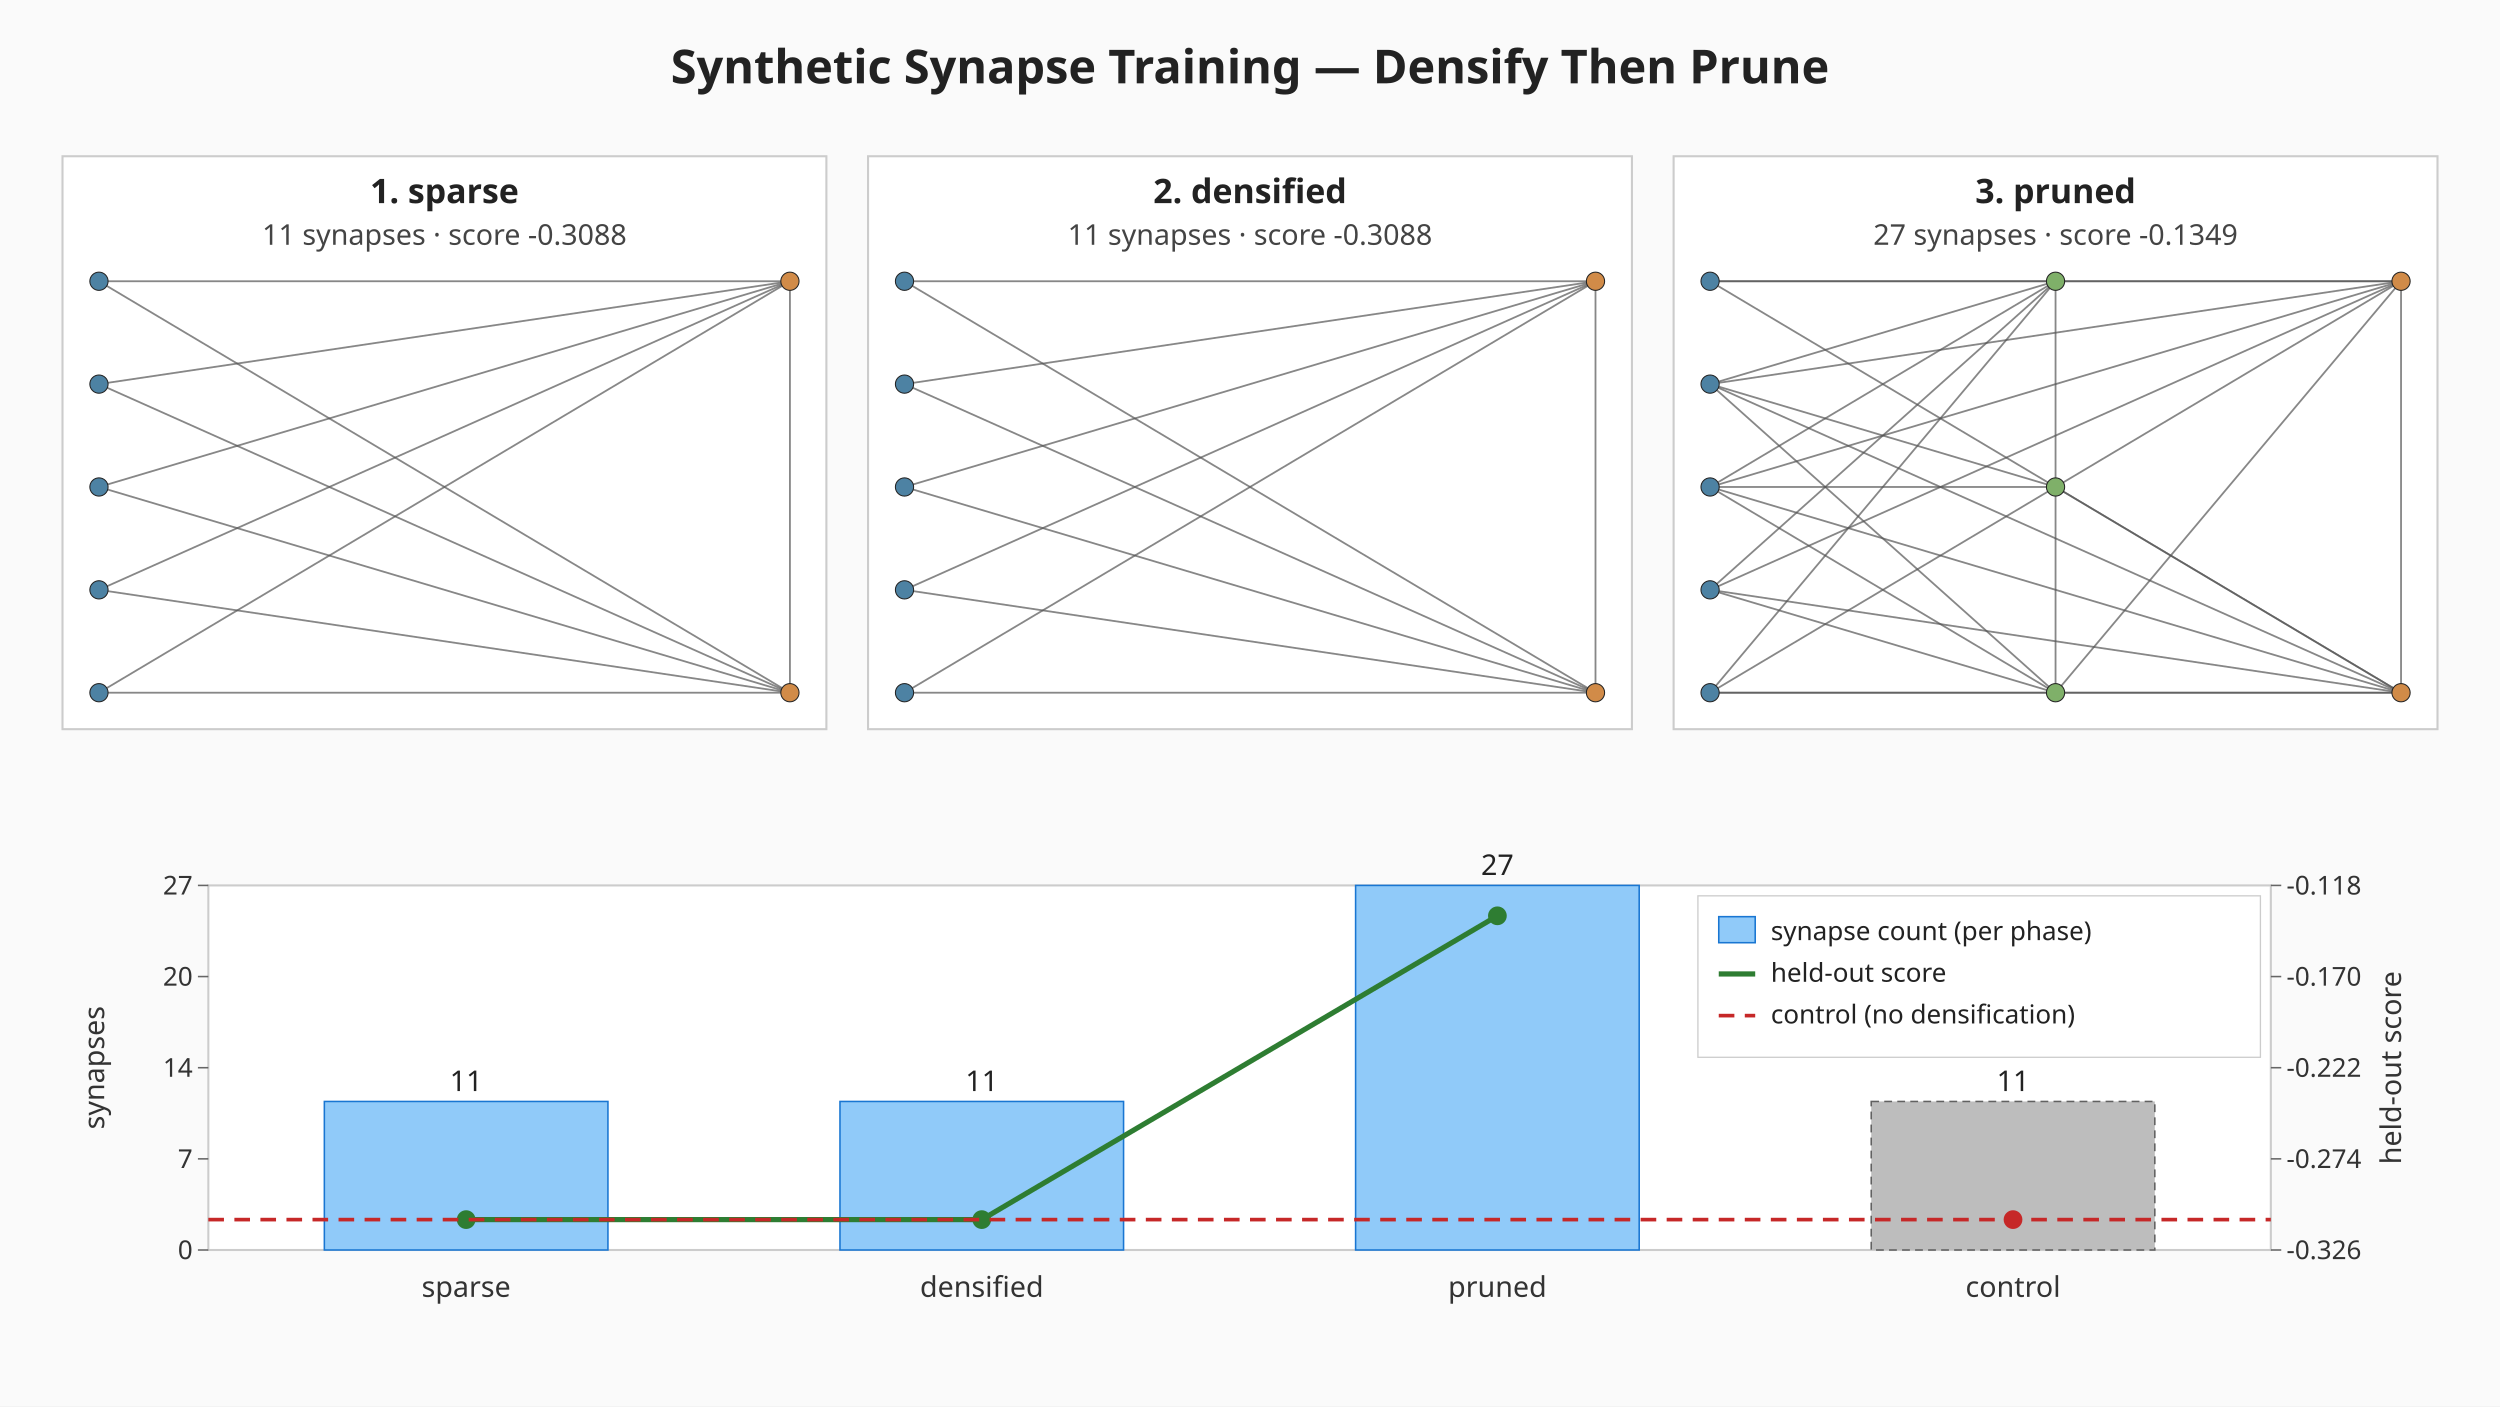
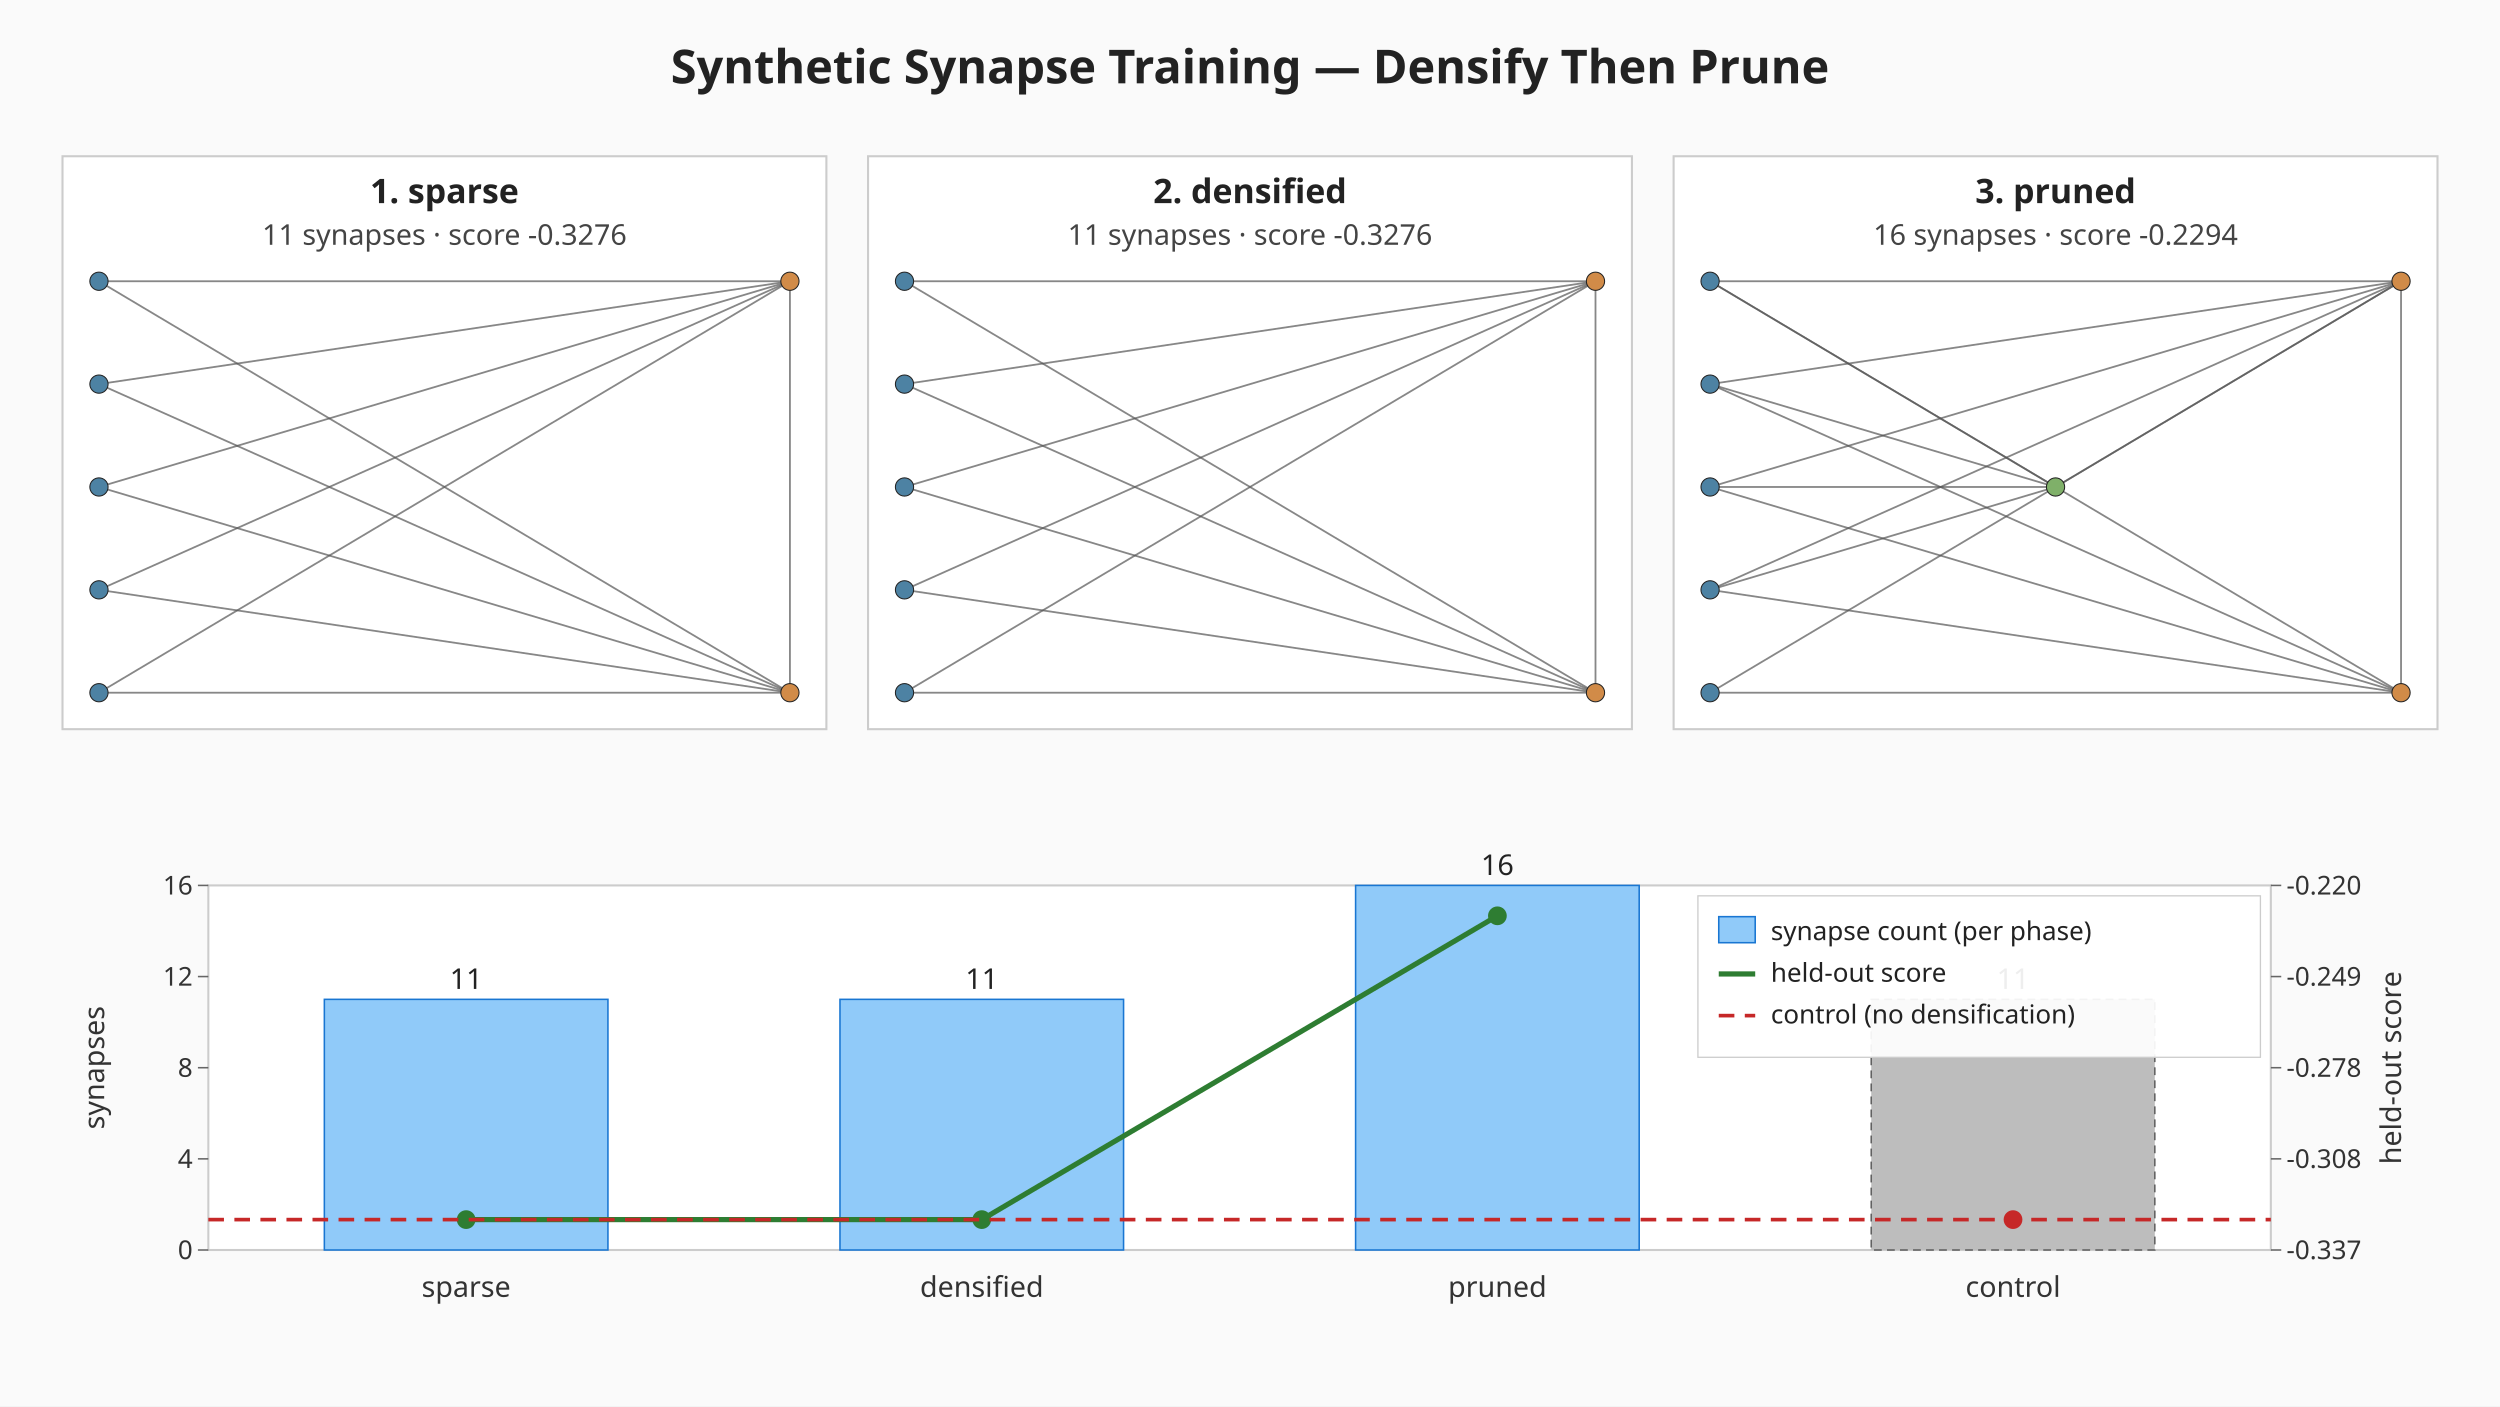
<svg xmlns="http://www.w3.org/2000/svg" viewBox="0 0 960 540" width="960" height="540" role="img" aria-label="Synthetic synapse training: sparse, densified, pruned">
  <rect width="960" height="540" fill="#fafafa" />
  <text x="480" y="32" text-anchor="middle" font-family="sans-serif" font-size="18" font-weight="bold" fill="#222">Synthetic Synapse Training — Densify Then Prune</text>
  <g class="topology topology-sparse">
    <rect x="24.00" y="60.00" width="293.33" height="220.00" fill="#ffffff" stroke="#cccccc" stroke-width="0.8" />
    <text x="170.67" y="78.00" text-anchor="middle" font-family="sans-serif" font-size="13" font-weight="bold" fill="#222">1. sparse</text>
-     <text x="170.67" y="94.00" text-anchor="middle" font-family="sans-serif" font-size="11" fill="#444">11 synapses · score -0.3088</text>
+     <text x="170.67" y="94.00" text-anchor="middle" font-family="sans-serif" font-size="11" fill="#444">11 synapses · score -0.3276</text>
    <line class="synapse-original" x1="38.00" y1="108.00" x2="303.33" y2="108.00" stroke="#555" stroke-width="0.7" stroke-opacity="0.7" />
    <line class="synapse-original" x1="38.00" y1="108.00" x2="303.33" y2="266.00" stroke="#555" stroke-width="0.7" stroke-opacity="0.7" />
    <line class="synapse-original" x1="38.00" y1="147.50" x2="303.33" y2="108.00" stroke="#555" stroke-width="0.7" stroke-opacity="0.7" />
    <line class="synapse-original" x1="38.00" y1="147.50" x2="303.33" y2="266.00" stroke="#555" stroke-width="0.7" stroke-opacity="0.7" />
    <line class="synapse-original" x1="38.00" y1="187.00" x2="303.33" y2="108.00" stroke="#555" stroke-width="0.7" stroke-opacity="0.7" />
    <line class="synapse-original" x1="38.00" y1="187.00" x2="303.33" y2="266.00" stroke="#555" stroke-width="0.7" stroke-opacity="0.7" />
    <line class="synapse-original" x1="38.00" y1="226.50" x2="303.33" y2="108.00" stroke="#555" stroke-width="0.7" stroke-opacity="0.7" />
    <line class="synapse-original" x1="38.00" y1="226.50" x2="303.33" y2="266.00" stroke="#555" stroke-width="0.7" stroke-opacity="0.7" />
    <line class="synapse-original" x1="38.00" y1="266.00" x2="303.33" y2="108.00" stroke="#555" stroke-width="0.7" stroke-opacity="0.7" />
    <line class="synapse-original" x1="38.00" y1="266.00" x2="303.33" y2="266.00" stroke="#555" stroke-width="0.7" stroke-opacity="0.7" />
    <line class="synapse-original" x1="303.33" y1="108.00" x2="303.33" y2="266.00" stroke="#555" stroke-width="0.7" stroke-opacity="0.7" />
    <circle cx="38.00" cy="108.00" r="3.5" fill="#4d82a3" stroke="#222" stroke-width="0.4" />
    <circle cx="38.00" cy="147.50" r="3.5" fill="#4d82a3" stroke="#222" stroke-width="0.4" />
    <circle cx="38.00" cy="187.00" r="3.5" fill="#4d82a3" stroke="#222" stroke-width="0.4" />
    <circle cx="38.00" cy="226.50" r="3.5" fill="#4d82a3" stroke="#222" stroke-width="0.4" />
    <circle cx="38.00" cy="266.00" r="3.5" fill="#4d82a3" stroke="#222" stroke-width="0.4" />
    <circle cx="303.33" cy="108.00" r="3.5" fill="#d18b48" stroke="#222" stroke-width="0.4" />
    <circle cx="303.33" cy="266.00" r="3.5" fill="#d18b48" stroke="#222" stroke-width="0.4" />
  </g>
  <g class="topology topology-densified">
    <rect x="333.33" y="60.00" width="293.33" height="220.00" fill="#ffffff" stroke="#cccccc" stroke-width="0.8" />
    <text x="480.00" y="78.00" text-anchor="middle" font-family="sans-serif" font-size="13" font-weight="bold" fill="#222">2. densified</text>
-     <text x="480.00" y="94.00" text-anchor="middle" font-family="sans-serif" font-size="11" fill="#444">11 synapses · score -0.3088</text>
+     <text x="480.00" y="94.00" text-anchor="middle" font-family="sans-serif" font-size="11" fill="#444">11 synapses · score -0.3276</text>
    <line class="synapse-original" x1="347.33" y1="108.00" x2="612.67" y2="108.00" stroke="#555" stroke-width="0.7" stroke-opacity="0.7" />
    <line class="synapse-original" x1="347.33" y1="108.00" x2="612.67" y2="266.00" stroke="#555" stroke-width="0.7" stroke-opacity="0.7" />
    <line class="synapse-original" x1="347.33" y1="147.50" x2="612.67" y2="108.00" stroke="#555" stroke-width="0.7" stroke-opacity="0.7" />
    <line class="synapse-original" x1="347.33" y1="147.50" x2="612.67" y2="266.00" stroke="#555" stroke-width="0.7" stroke-opacity="0.7" />
    <line class="synapse-original" x1="347.33" y1="187.00" x2="612.67" y2="108.00" stroke="#555" stroke-width="0.7" stroke-opacity="0.7" />
    <line class="synapse-original" x1="347.33" y1="187.00" x2="612.67" y2="266.00" stroke="#555" stroke-width="0.7" stroke-opacity="0.7" />
    <line class="synapse-original" x1="347.33" y1="226.50" x2="612.67" y2="108.00" stroke="#555" stroke-width="0.7" stroke-opacity="0.7" />
    <line class="synapse-original" x1="347.33" y1="226.50" x2="612.67" y2="266.00" stroke="#555" stroke-width="0.7" stroke-opacity="0.7" />
    <line class="synapse-original" x1="347.33" y1="266.00" x2="612.67" y2="108.00" stroke="#555" stroke-width="0.7" stroke-opacity="0.7" />
    <line class="synapse-original" x1="347.33" y1="266.00" x2="612.67" y2="266.00" stroke="#555" stroke-width="0.7" stroke-opacity="0.7" />
    <line class="synapse-original" x1="612.67" y1="108.00" x2="612.67" y2="266.00" stroke="#555" stroke-width="0.7" stroke-opacity="0.7" />
    <circle cx="347.33" cy="108.00" r="3.5" fill="#4d82a3" stroke="#222" stroke-width="0.4" />
    <circle cx="347.33" cy="147.50" r="3.5" fill="#4d82a3" stroke="#222" stroke-width="0.4" />
    <circle cx="347.33" cy="187.00" r="3.5" fill="#4d82a3" stroke="#222" stroke-width="0.4" />
    <circle cx="347.33" cy="226.50" r="3.5" fill="#4d82a3" stroke="#222" stroke-width="0.4" />
    <circle cx="347.33" cy="266.00" r="3.5" fill="#4d82a3" stroke="#222" stroke-width="0.4" />
    <circle cx="612.67" cy="108.00" r="3.5" fill="#d18b48" stroke="#222" stroke-width="0.4" />
    <circle cx="612.67" cy="266.00" r="3.5" fill="#d18b48" stroke="#222" stroke-width="0.4" />
  </g>
  <g class="topology topology-pruned">
    <rect x="642.67" y="60.00" width="293.33" height="220.00" fill="#ffffff" stroke="#cccccc" stroke-width="0.8" />
    <text x="789.33" y="78.00" text-anchor="middle" font-family="sans-serif" font-size="13" font-weight="bold" fill="#222">3. pruned</text>
-     <text x="789.33" y="94.00" text-anchor="middle" font-family="sans-serif" font-size="11" fill="#444">27 synapses · score -0.1349</text>
-     <line class="synapse-original" x1="656.67" y1="108.00" x2="789.33" y2="108.00" stroke="#555" stroke-width="0.7" stroke-opacity="0.7" />
+     <text x="789.33" y="94.00" text-anchor="middle" font-family="sans-serif" font-size="11" fill="#444">16 synapses · score -0.2294</text>
+     <line class="synapse-original" x1="656.67" y1="108.00" x2="789.33" y2="187.00" stroke="#555" stroke-width="0.7" stroke-opacity="0.7" />
    <line class="synapse-original" x1="656.67" y1="108.00" x2="922.00" y2="108.00" stroke="#555" stroke-width="0.7" stroke-opacity="0.7" />
    <line class="synapse-original" x1="656.67" y1="108.00" x2="922.00" y2="266.00" stroke="#555" stroke-width="0.7" stroke-opacity="0.7" />
-     <line class="synapse-original" x1="656.67" y1="147.50" x2="789.33" y2="108.00" stroke="#555" stroke-width="0.7" stroke-opacity="0.7" />
    <line class="synapse-original" x1="656.67" y1="147.50" x2="789.33" y2="187.00" stroke="#555" stroke-width="0.7" stroke-opacity="0.7" />
-     <line class="synapse-original" x1="656.67" y1="147.50" x2="789.33" y2="266.00" stroke="#555" stroke-width="0.7" stroke-opacity="0.7" />
    <line class="synapse-original" x1="656.67" y1="147.50" x2="922.00" y2="108.00" stroke="#555" stroke-width="0.7" stroke-opacity="0.7" />
    <line class="synapse-original" x1="656.67" y1="147.50" x2="922.00" y2="266.00" stroke="#555" stroke-width="0.7" stroke-opacity="0.7" />
-     <line class="synapse-original" x1="656.67" y1="187.00" x2="789.33" y2="108.00" stroke="#555" stroke-width="0.7" stroke-opacity="0.7" />
    <line class="synapse-original" x1="656.67" y1="187.00" x2="789.33" y2="187.00" stroke="#555" stroke-width="0.7" stroke-opacity="0.7" />
-     <line class="synapse-original" x1="656.67" y1="187.00" x2="789.33" y2="266.00" stroke="#555" stroke-width="0.7" stroke-opacity="0.7" />
    <line class="synapse-original" x1="656.67" y1="187.00" x2="922.00" y2="108.00" stroke="#555" stroke-width="0.7" stroke-opacity="0.7" />
    <line class="synapse-original" x1="656.67" y1="187.00" x2="922.00" y2="266.00" stroke="#555" stroke-width="0.7" stroke-opacity="0.7" />
-     <line class="synapse-original" x1="656.67" y1="226.50" x2="789.33" y2="108.00" stroke="#555" stroke-width="0.7" stroke-opacity="0.7" />
-     <line class="synapse-original" x1="656.67" y1="226.50" x2="789.33" y2="266.00" stroke="#555" stroke-width="0.7" stroke-opacity="0.7" />
+     <line class="synapse-original" x1="656.67" y1="226.50" x2="789.33" y2="187.00" stroke="#555" stroke-width="0.7" stroke-opacity="0.7" />
    <line class="synapse-original" x1="656.67" y1="226.50" x2="922.00" y2="108.00" stroke="#555" stroke-width="0.7" stroke-opacity="0.7" />
    <line class="synapse-original" x1="656.67" y1="226.50" x2="922.00" y2="266.00" stroke="#555" stroke-width="0.7" stroke-opacity="0.7" />
-     <line class="synapse-original" x1="656.67" y1="266.00" x2="789.33" y2="108.00" stroke="#555" stroke-width="0.7" stroke-opacity="0.7" />
-     <line class="synapse-original" x1="656.67" y1="266.00" x2="789.33" y2="266.00" stroke="#555" stroke-width="0.7" stroke-opacity="0.7" />
    <line class="synapse-original" x1="656.67" y1="266.00" x2="922.00" y2="108.00" stroke="#555" stroke-width="0.7" stroke-opacity="0.7" />
    <line class="synapse-original" x1="656.67" y1="266.00" x2="922.00" y2="266.00" stroke="#555" stroke-width="0.7" stroke-opacity="0.7" />
-     <line class="synapse-original" x1="789.33" y1="108.00" x2="789.33" y2="266.00" stroke="#555" stroke-width="0.7" stroke-opacity="0.7" />
-     <line class="synapse-original" x1="789.33" y1="108.00" x2="922.00" y2="108.00" stroke="#555" stroke-width="0.7" stroke-opacity="0.7" />
-     <line class="synapse-original" x1="789.33" y1="187.00" x2="922.00" y2="266.00" stroke="#555" stroke-width="0.7" stroke-opacity="0.7" />
-     <line class="synapse-original" x1="789.33" y1="266.00" x2="922.00" y2="108.00" stroke="#555" stroke-width="0.7" stroke-opacity="0.7" />
-     <line class="synapse-original" x1="789.33" y1="266.00" x2="922.00" y2="266.00" stroke="#555" stroke-width="0.7" stroke-opacity="0.7" />
+     <line class="synapse-original" x1="789.33" y1="187.00" x2="922.00" y2="108.00" stroke="#555" stroke-width="0.7" stroke-opacity="0.7" />
    <line class="synapse-original" x1="922.00" y1="108.00" x2="922.00" y2="266.00" stroke="#555" stroke-width="0.7" stroke-opacity="0.7" />
    <circle cx="656.67" cy="108.00" r="3.5" fill="#4d82a3" stroke="#222" stroke-width="0.4" />
    <circle cx="656.67" cy="147.50" r="3.5" fill="#4d82a3" stroke="#222" stroke-width="0.4" />
    <circle cx="656.67" cy="187.00" r="3.5" fill="#4d82a3" stroke="#222" stroke-width="0.4" />
    <circle cx="656.67" cy="226.50" r="3.5" fill="#4d82a3" stroke="#222" stroke-width="0.4" />
    <circle cx="656.67" cy="266.00" r="3.5" fill="#4d82a3" stroke="#222" stroke-width="0.4" />
-     <circle cx="789.33" cy="108.00" r="3.5" fill="#7fb069" stroke="#222" stroke-width="0.4" />
    <circle cx="789.33" cy="187.00" r="3.5" fill="#7fb069" stroke="#222" stroke-width="0.4" />
-     <circle cx="789.33" cy="266.00" r="3.5" fill="#7fb069" stroke="#222" stroke-width="0.4" />
    <circle cx="922.00" cy="108.00" r="3.5" fill="#d18b48" stroke="#222" stroke-width="0.4" />
    <circle cx="922.00" cy="266.00" r="3.5" fill="#d18b48" stroke="#222" stroke-width="0.4" />
  </g>
  <g class="bar-chart">
    <rect x="80.00" y="340.00" width="792.00" height="140.00" fill="#ffffff" stroke="#cccccc" stroke-width="0.8" />
    <g class="axis-y axis-y-left">
      <line x1="76.00" y1="480.00" x2="80.00" y2="480.00" stroke="#666" stroke-width="0.6" />
      <text x="74.00" y="483.50" text-anchor="end" font-family="sans-serif" font-size="10" fill="#333">0</text>
      <line x1="76.00" y1="445.00" x2="80.00" y2="445.00" stroke="#666" stroke-width="0.6" />
-       <text x="74.00" y="448.50" text-anchor="end" font-family="sans-serif" font-size="10" fill="#333">7</text>
+       <text x="74.00" y="448.50" text-anchor="end" font-family="sans-serif" font-size="10" fill="#333">4</text>
      <line x1="76.00" y1="410.00" x2="80.00" y2="410.00" stroke="#666" stroke-width="0.6" />
-       <text x="74.00" y="413.50" text-anchor="end" font-family="sans-serif" font-size="10" fill="#333">14</text>
+       <text x="74.00" y="413.50" text-anchor="end" font-family="sans-serif" font-size="10" fill="#333">8</text>
      <line x1="76.00" y1="375.00" x2="80.00" y2="375.00" stroke="#666" stroke-width="0.6" />
-       <text x="74.00" y="378.50" text-anchor="end" font-family="sans-serif" font-size="10" fill="#333">20</text>
+       <text x="74.00" y="378.50" text-anchor="end" font-family="sans-serif" font-size="10" fill="#333">12</text>
      <line x1="76.00" y1="340.00" x2="80.00" y2="340.00" stroke="#666" stroke-width="0.6" />
-       <text x="74.00" y="343.50" text-anchor="end" font-family="sans-serif" font-size="10" fill="#333">27</text>
+       <text x="74.00" y="343.50" text-anchor="end" font-family="sans-serif" font-size="10" fill="#333">16</text>
      <text x="40.00" y="410.00" text-anchor="middle" font-family="sans-serif" font-size="11" fill="#333" transform="rotate(-90 40.00 410.00)">synapses</text>
    </g>
    <g class="axis-y axis-y-right">
      <line x1="872.00" y1="480.00" x2="876.00" y2="480.00" stroke="#666" stroke-width="0.6" />
-       <text x="878.00" y="483.50" text-anchor="start" font-family="sans-serif" font-size="10" fill="#333">-0.326</text>
+       <text x="878.00" y="483.50" text-anchor="start" font-family="sans-serif" font-size="10" fill="#333">-0.337</text>
      <line x1="872.00" y1="445.00" x2="876.00" y2="445.00" stroke="#666" stroke-width="0.6" />
-       <text x="878.00" y="448.50" text-anchor="start" font-family="sans-serif" font-size="10" fill="#333">-0.274</text>
+       <text x="878.00" y="448.50" text-anchor="start" font-family="sans-serif" font-size="10" fill="#333">-0.308</text>
      <line x1="872.00" y1="410.00" x2="876.00" y2="410.00" stroke="#666" stroke-width="0.6" />
-       <text x="878.00" y="413.50" text-anchor="start" font-family="sans-serif" font-size="10" fill="#333">-0.222</text>
+       <text x="878.00" y="413.50" text-anchor="start" font-family="sans-serif" font-size="10" fill="#333">-0.278</text>
      <line x1="872.00" y1="375.00" x2="876.00" y2="375.00" stroke="#666" stroke-width="0.6" />
-       <text x="878.00" y="378.50" text-anchor="start" font-family="sans-serif" font-size="10" fill="#333">-0.170</text>
+       <text x="878.00" y="378.50" text-anchor="start" font-family="sans-serif" font-size="10" fill="#333">-0.249</text>
      <line x1="872.00" y1="340.00" x2="876.00" y2="340.00" stroke="#666" stroke-width="0.6" />
-       <text x="878.00" y="343.50" text-anchor="start" font-family="sans-serif" font-size="10" fill="#333">-0.118</text>
+       <text x="878.00" y="343.50" text-anchor="start" font-family="sans-serif" font-size="10" fill="#333">-0.220</text>
      <text x="922.00" y="410.00" text-anchor="middle" font-family="sans-serif" font-size="11" fill="#333" transform="rotate(-90 922.00 410.00)">held-out score</text>
    </g>
-     <rect class="bar-synapse" x="124.55" y="422.96" width="108.90" height="57.04" fill="#90caf9" stroke="#1976d2" stroke-width="0.6" />
-     <text x="179.00" y="418.96" text-anchor="middle" font-family="sans-serif" font-size="11" fill="#222">11</text>
-     <rect class="bar-synapse" x="322.55" y="422.96" width="108.90" height="57.04" fill="#90caf9" stroke="#1976d2" stroke-width="0.6" />
-     <text x="377.00" y="418.96" text-anchor="middle" font-family="sans-serif" font-size="11" fill="#222">11</text>
+     <rect class="bar-synapse" x="124.55" y="383.75" width="108.90" height="96.25" fill="#90caf9" stroke="#1976d2" stroke-width="0.6" />
+     <text x="179.00" y="379.75" text-anchor="middle" font-family="sans-serif" font-size="11" fill="#222">11</text>
+     <rect class="bar-synapse" x="322.55" y="383.75" width="108.90" height="96.25" fill="#90caf9" stroke="#1976d2" stroke-width="0.6" />
+     <text x="377.00" y="379.75" text-anchor="middle" font-family="sans-serif" font-size="11" fill="#222">11</text>
    <rect class="bar-synapse" x="520.55" y="340.00" width="108.90" height="140.00" fill="#90caf9" stroke="#1976d2" stroke-width="0.6" />
-     <text x="575.00" y="336.00" text-anchor="middle" font-family="sans-serif" font-size="11" fill="#222">27</text>
-     <rect class="bar-control" x="718.55" y="422.96" width="108.90" height="57.04" fill="#bdbdbd" stroke="#616161" stroke-width="0.6" stroke-dasharray="3 2" />
-     <text x="773.00" y="418.96" text-anchor="middle" font-family="sans-serif" font-size="11" fill="#222">11</text>
+     <text x="575.00" y="336.00" text-anchor="middle" font-family="sans-serif" font-size="11" fill="#222">16</text>
+     <rect class="bar-control" x="718.55" y="383.75" width="108.90" height="96.25" fill="#bdbdbd" stroke="#616161" stroke-width="0.6" stroke-dasharray="3 2" />
+     <text x="773.00" y="379.75" text-anchor="middle" font-family="sans-serif" font-size="11" fill="#222">11</text>
    <polyline class="score-line" fill="none" stroke="#2e7d32" stroke-width="2" points="179.00,468.33 377.00,468.33 575.00,351.67" />
    <circle cx="179.00" cy="468.33" r="3.6" fill="#2e7d32" />
    <circle cx="377.00" cy="468.33" r="3.6" fill="#2e7d32" />
    <circle cx="575.00" cy="351.67" r="3.6" fill="#2e7d32" />
    <line class="control-score-line" x1="80.00" y1="468.33" x2="872.00" y2="468.33" stroke="#c62828" stroke-width="1.4" stroke-dasharray="6 4" />
    <circle cx="773.00" cy="468.33" r="3.6" fill="#c62828" />
    <text x="179.00" y="498.00" text-anchor="middle" font-family="sans-serif" font-size="11" fill="#333">sparse</text>
    <text x="377.00" y="498.00" text-anchor="middle" font-family="sans-serif" font-size="11" fill="#333">densified</text>
    <text x="575.00" y="498.00" text-anchor="middle" font-family="sans-serif" font-size="11" fill="#333">pruned</text>
    <text x="773.00" y="498.00" text-anchor="middle" font-family="sans-serif" font-size="11" fill="#333">control</text>
    <g class="legend" font-family="sans-serif" font-size="10" fill="#222">
      <rect x="652.00" y="344.00" width="216" height="62" fill="#ffffff" fill-opacity="0.92" stroke="#cccccc" stroke-width="0.5" />
      <rect x="660.00" y="352.00" width="14" height="10" fill="#90caf9" stroke="#1976d2" stroke-width="0.6" />
      <text x="680.00" y="361.00">synapse count (per phase)</text>
      <line x1="660.00" y1="374.00" x2="674.00" y2="374.00" stroke="#2e7d32" stroke-width="2" />
      <text x="680.00" y="377.00">held-out score</text>
      <line x1="660.00" y1="390.00" x2="674.00" y2="390.00" stroke="#c62828" stroke-width="1.4" stroke-dasharray="6 4" />
      <text x="680.00" y="393.00">control (no densification)</text>
    </g>
  </g>
</svg>
